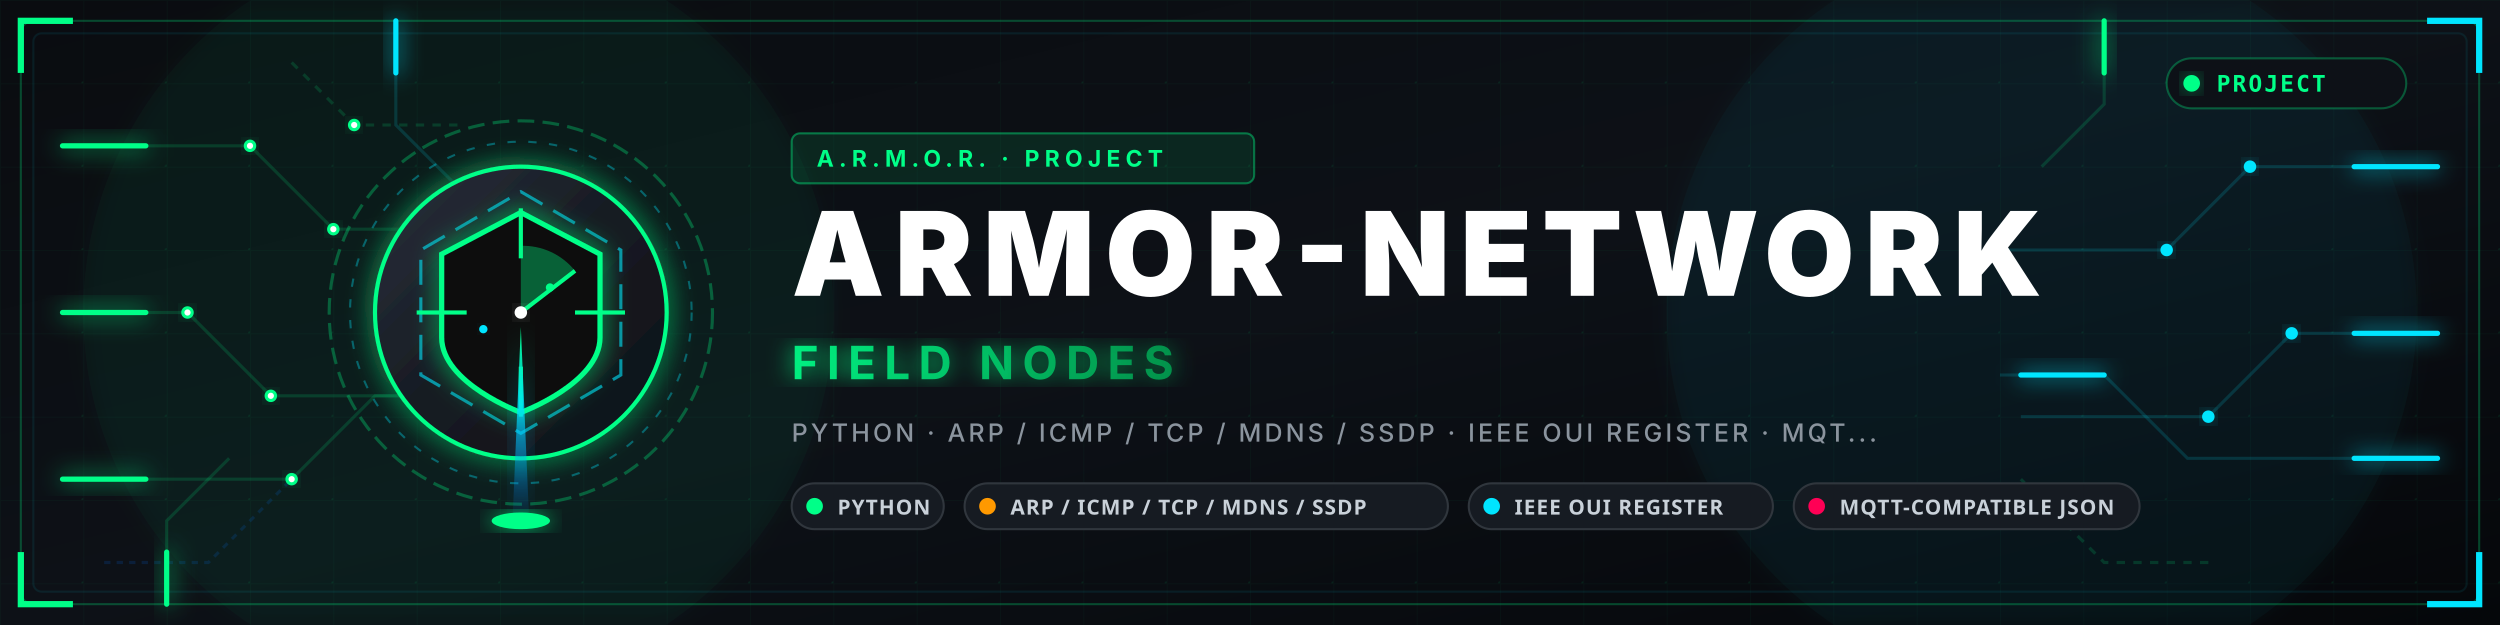
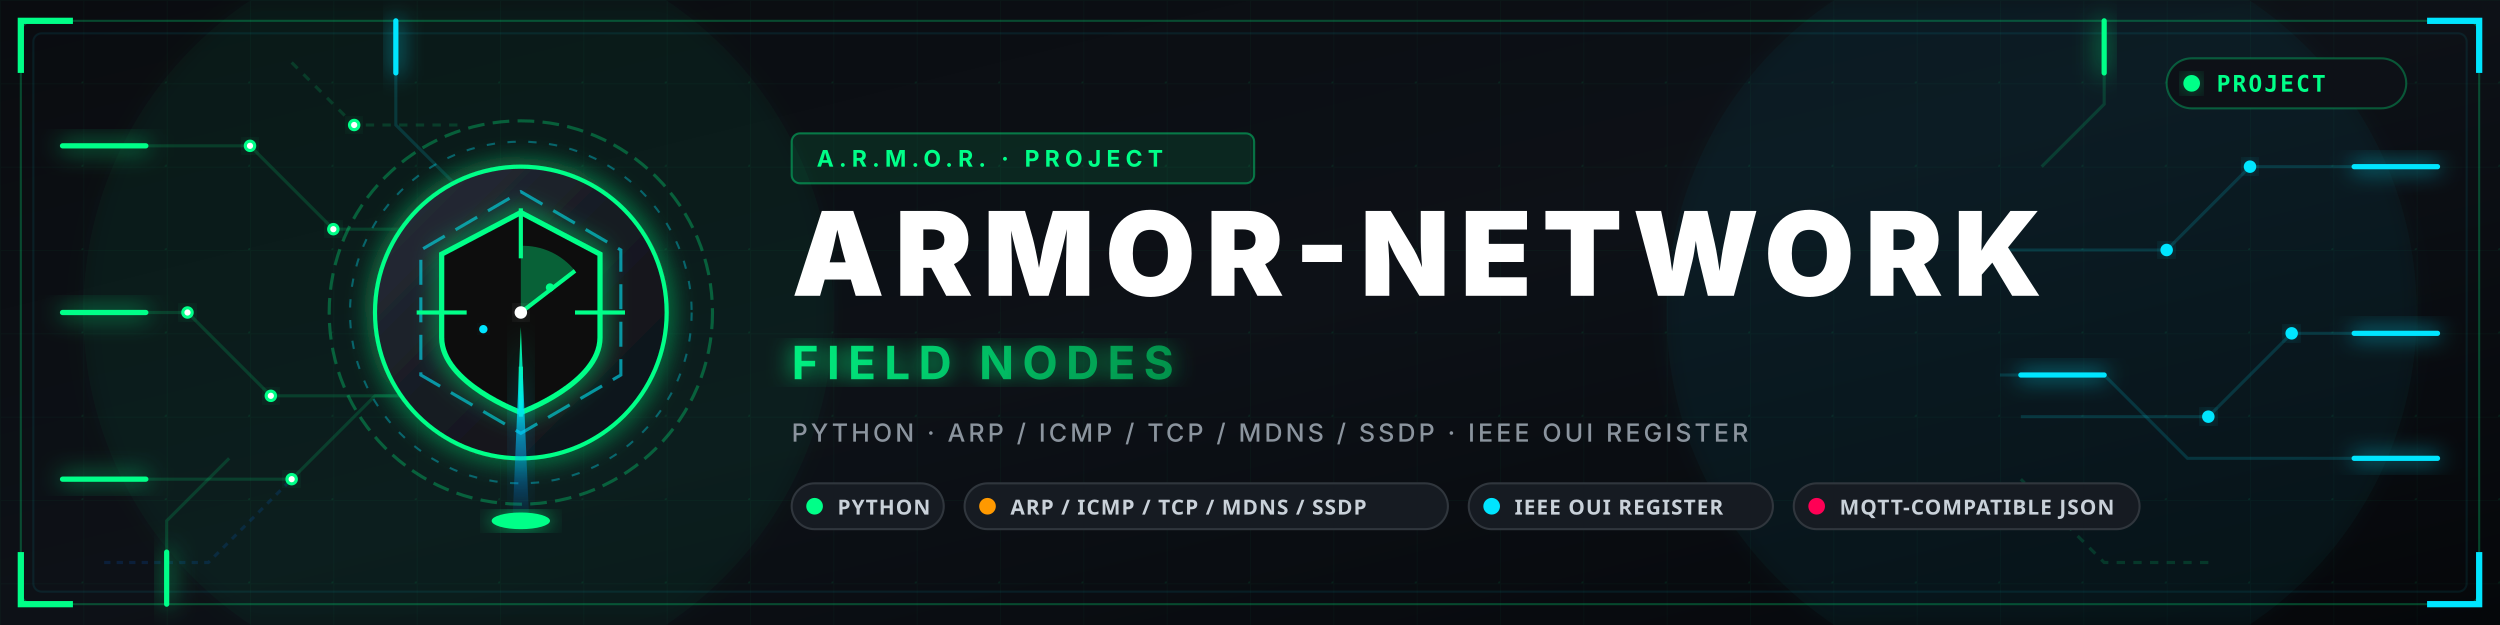
<svg xmlns="http://www.w3.org/2000/svg" viewBox="0 0 1200 300" width="100%" height="100%">
  <defs>
    <linearGradient id="bgGlow" x1="0%" y1="0%" x2="100%" y2="100%">
      <stop offset="0%" stop-color="#0A0C10" />
      <stop offset="50%" stop-color="#0D1117" />
      <stop offset="100%" stop-color="#05070A" />
    </linearGradient>
    <linearGradient id="cyanGlow" x1="0%" y1="0%" x2="100%" y2="0%">
      <stop offset="0%" stop-color="#00E5FF" stop-opacity="0.8" />
      <stop offset="100%" stop-color="#0088FF" stop-opacity="0.9" />
    </linearGradient>
    <linearGradient id="greenGlow" x1="0%" y1="0%" x2="100%" y2="0%">
      <stop offset="0%" stop-color="#00FF88" stop-opacity="0.9" />
      <stop offset="100%" stop-color="#00AA55" stop-opacity="0.8" />
    </linearGradient>
    <linearGradient id="laserBeam" x1="0%" y1="0%" x2="0%" y2="100%">
      <stop offset="0%" stop-color="#00FF88" stop-opacity="1" />
      <stop offset="40%" stop-color="#00E5FF" stop-opacity="0.8" />
      <stop offset="100%" stop-color="#0077FF" stop-opacity="0" />
    </linearGradient>
    <linearGradient id="metalGradient" x1="0%" y1="0%" x2="100%" y2="100%">
      <stop offset="0%" stop-color="#2A303C" />
      <stop offset="50%" stop-color="#161B22" />
      <stop offset="100%" stop-color="#0D1117" />
    </linearGradient>
    <filter id="glowCyan" x="-20%" y="-20%" width="140%" height="140%">
      <feGaussianBlur stdDeviation="5" result="blur" />
      <feMerge>
        <feMergeNode in="blur" />
        <feMergeNode in="SourceGraphic" />
      </feMerge>
    </filter>
    <filter id="glowGreen" x="-20%" y="-20%" width="140%" height="140%">
      <feGaussianBlur stdDeviation="6" result="blur" />
      <feMerge>
        <feMergeNode in="blur" />
        <feMergeNode in="SourceGraphic" />
      </feMerge>
    </filter>
    <filter id="glowBeam" x="-30%" y="-30%" width="160%" height="160%">
      <feGaussianBlur stdDeviation="8" result="blur" />
      <feMerge>
        <feMergeNode in="blur" />
        <feMergeNode in="SourceGraphic" />
      </feMerge>
    </filter>
    <pattern id="cyberGrid" width="40" height="40" patternUnits="userSpaceOnUse">
      <path d="M 40 0 L 0 0 0 40" fill="none" stroke="#00FF88" stroke-opacity="0.03" stroke-width="1" />
      <circle cx="40" cy="40" r="1" fill="#00FF88" fill-opacity="0.08" />
    </pattern>
    <g id="pcbNode">
      <circle cx="0" cy="0" r="3" fill="#00FF88" filter="url(#glowGreen)" />
      <circle cx="0" cy="0" r="1.5" fill="#FFFFFF" />
    </g>
  </defs>
  <rect width="1200" height="300" fill="url(#bgGlow)" />
  <rect width="1200" height="300" fill="url(#cyberGrid)" />
  <circle cx="220" cy="150" r="180" fill="#00FF88" fill-opacity="0.03" filter="url(#glowGreen)">
    <animate attributeName="fill-opacity" values="0.02;0.05;0.02" dur="6s" repeatCount="indefinite" />
  </circle>
  <circle cx="980" cy="150" r="180" fill="#00E5FF" fill-opacity="0.03" filter="url(#glowCyan)">
    <animate attributeName="fill-opacity" values="0.02;0.05;0.02" dur="6s" repeatCount="indefinite" />
  </circle>
  <rect x="10" y="10" width="1180" height="280" fill="none" stroke="#00FF88" stroke-opacity="0.25" stroke-width="1" rx="6" />
  <rect x="16" y="16" width="1168" height="268" fill="none" stroke="#00E5FF" stroke-opacity="0.08" stroke-width="1" rx="4" />
  <path d="M 10 35 L 10 10 L 35 10" fill="none" stroke="#00FF88" stroke-width="3">
    <animate attributeName="stroke-opacity" values="0.6;1;0.6" dur="3s" repeatCount="indefinite" />
  </path>
  <path d="M 1190 35 L 1190 10 L 1165 10" fill="none" stroke="#00E5FF" stroke-width="3">
    <animate attributeName="stroke-opacity" values="0.6;1;0.6" dur="3s" repeatCount="indefinite" />
  </path>
  <path d="M 10 265 L 10 290 L 35 290" fill="none" stroke="#00FF88" stroke-width="3">
    <animate attributeName="stroke-opacity" values="0.6;1;0.6" dur="3s" repeatCount="indefinite" />
  </path>
  <path d="M 1190 265 L 1190 290 L 1165 290" fill="none" stroke="#00E5FF" stroke-width="3">
    <animate attributeName="stroke-opacity" values="0.6;1;0.6" dur="3s" repeatCount="indefinite" />
  </path>
  <g stroke="#00FF88" stroke-opacity="0.15" stroke-width="1.5" fill="none">
    <path d="M 30 70 L 120 70 L 160 110 L 240 110" />
    <path d="M 30 150 L 90 150 L 130 190 L 220 190" />
    <path d="M 30 230 L 140 230 L 180 190 L 210 190" />
    <path d="M 80 290 L 80 250 L 110 220" />
    <path d="M 190 10 L 190 60 L 220 90" stroke="#00E5FF" stroke-opacity="0.15" />
    <path d="M 140 30 L 170 60 L 220 60" stroke-dasharray="4,4" />
    <path d="M 50 270 L 100 270 L 140 230" stroke="#0077FF" stroke-opacity="0.15" stroke-dasharray="3,3" />
  </g>
  <g fill="none" stroke-linecap="round" stroke-linejoin="round">
    <path d="M 30 70 L 120 70 L 160 110 L 240 110" stroke="#00FF88" stroke-width="2.5" stroke-dasharray="40, 240" filter="url(#glowGreen)">
      <animate attributeName="stroke-dashoffset" values="280;0" dur="3s" repeatCount="indefinite" />
    </path>
    <path d="M 30 150 L 90 150 L 130 190 L 220 190" stroke="#00FF88" stroke-width="2.5" stroke-dasharray="40, 220" filter="url(#glowGreen)">
      <animate attributeName="stroke-dashoffset" values="260;0" dur="3.5s" repeatCount="indefinite" />
    </path>
    <path d="M 30 230 L 140 230 L 180 190 L 210 190" stroke="#00FF88" stroke-width="2.5" stroke-dasharray="40, 230" filter="url(#glowGreen)">
      <animate attributeName="stroke-dashoffset" values="270;0" dur="3.2s" repeatCount="indefinite" />
    </path>
    <path d="M 80 290 L 80 250 L 110 220" stroke="#00FF88" stroke-width="2.5" stroke-dasharray="25, 100" filter="url(#glowGreen)">
      <animate attributeName="stroke-dashoffset" values="125;0" dur="2.5s" repeatCount="indefinite" />
    </path>
    <path d="M 190 10 L 190 60 L 220 90" stroke="#00E5FF" stroke-width="2.5" stroke-dasharray="25, 90" filter="url(#glowCyan)">
      <animate attributeName="stroke-dashoffset" values="115;0" dur="2.8s" repeatCount="indefinite" />
    </path>
  </g>
  <use href="#pcbNode" x="120" y="70" />
  <use href="#pcbNode" x="160" y="110" />
  <use href="#pcbNode" x="90" y="150" />
  <use href="#pcbNode" x="130" y="190" />
  <use href="#pcbNode" x="140" y="230" />
  <use href="#pcbNode" x="170" y="60" />
  <g stroke="#00E5FF" stroke-opacity="0.15" stroke-width="1.5" fill="none">
    <path d="M 1170 80 L 1080 80 L 1040 120 L 960 120" />
    <path d="M 1170 160 L 1100 160 L 1060 200 L 970 200" />
    <path d="M 1170 220 L 1050 220 L 1010 180 M 1010 180 L 960 180" />
    <path d="M 1010 10 L 1010 50 L 980 80" stroke="#00FF88" stroke-opacity="0.15" />
    <path d="M 1060 270 L 1010 270 L 970 230" stroke="#00FF88" stroke-opacity="0.15" stroke-dasharray="4,4" />
  </g>
  <g fill="none" stroke-linecap="round" stroke-linejoin="round">
    <path d="M 1170 80 L 1080 80 L 1040 120 L 960 120" stroke="#00E5FF" stroke-width="2.5" stroke-dasharray="40, 230" filter="url(#glowCyan)">
      <animate attributeName="stroke-dashoffset" values="0;270" dur="3.5s" repeatCount="indefinite" />
    </path>
    <path d="M 1170 160 L 1100 160 L 1060 200 L 970 200" stroke="#00E5FF" stroke-width="2.5" stroke-dasharray="40, 240" filter="url(#glowCyan)">
      <animate attributeName="stroke-dashoffset" values="0;280" dur="3.8s" repeatCount="indefinite" />
    </path>
    <path d="M 1170 220 L 1050 220 L 1010 180 M 1010 180 L 960 180" stroke="#00E5FF" stroke-width="2.5" stroke-dasharray="40, 250" filter="url(#glowCyan)">
      <animate attributeName="stroke-dashoffset" values="0;290" dur="4s" repeatCount="indefinite" />
    </path>
    <path d="M 1010 10 L 1010 50 L 980 80" stroke="#00FF88" stroke-width="2.5" stroke-dasharray="25, 95" filter="url(#glowGreen)">
      <animate attributeName="stroke-dashoffset" values="0;120" dur="2.6s" repeatCount="indefinite" />
    </path>
  </g>
  <circle cx="1080" cy="80" r="3" fill="#00E5FF" filter="url(#glowCyan)" />
  <circle cx="1040" cy="120" r="3" fill="#00E5FF" filter="url(#glowCyan)" />
  <circle cx="1100" cy="160" r="3" fill="#00E5FF" filter="url(#glowCyan)" />
  <circle cx="1060" cy="200" r="3" fill="#00E5FF" filter="url(#glowCyan)" />
  <g transform="translate(250, 150)">
    <g>
      <circle cx="0" cy="0" r="92" fill="none" stroke="#00FF88" stroke-opacity="0.3" stroke-width="1.5" stroke-dasharray="8,4" />
      <circle cx="0" cy="0" r="82" fill="none" stroke="#00E5FF" stroke-opacity="0.35" stroke-width="1" stroke-dasharray="4,6" />
      <animateTransform attributeName="transform" type="rotate" from="0 0 0" to="360 0 0" dur="25s" repeatCount="indefinite" />
    </g>
    <circle cx="0" cy="0" r="70" fill="url(#metalGradient)" stroke="#00FF88" stroke-width="2" filter="url(#glowGreen)" />
    <g>
      <polygon points="0,-58 48,-30 48,30 0,58 -48,30 -48,-30" fill="none" stroke="#00E5FF" stroke-width="1.5" stroke-dasharray="12,6" opacity="0.6" />
      <animateTransform attributeName="transform" type="rotate" from="360 0 0" to="0 0 0" dur="18s" repeatCount="indefinite" />
    </g>
    <path d="M 0 -48 L 38 -28 L 38 12 C 38 34 0 48 0 48 C 0 48 -38 34 -38 12 L -38 -28 Z" fill="#0A0C10" stroke="#00FF88" stroke-width="2.5" filter="url(#glowGreen)" />
    <g>
      <path d="M 0 0 L 26 -20 A 32 32 0 0 0 0 -32 Z" fill="#00FF88" fill-opacity="0.35" />
      <line x1="0" y1="0" x2="26" y2="-20" stroke="#00FF88" stroke-width="2" />
      <animateTransform attributeName="transform" type="rotate" from="0 0 0" to="360 0 0" dur="4s" repeatCount="indefinite" />
    </g>
    <circle cx="14" cy="-12" r="2" fill="#00FF88" filter="url(#glowGreen)">
      <animate attributeName="opacity" values="0.2;1;0.2" dur="2s" repeatCount="indefinite" />
    </circle>
    <circle cx="-18" cy="8" r="2" fill="#00E5FF" filter="url(#glowCyan)">
      <animate attributeName="opacity" values="1;0.2;1" dur="1.5s" repeatCount="indefinite" />
    </circle>
    <line x1="-50" y1="0" x2="-26" y2="0" stroke="#00FF88" stroke-width="2" />
    <line x1="26" y1="0" x2="50" y2="0" stroke="#00FF88" stroke-width="2" />
    <line x1="0" y1="-50" x2="0" y2="-26" stroke="#00FF88" stroke-width="2" />
    <line x1="0" y1="26" x2="0" y2="50" stroke="#00FF88" stroke-width="2" />
    <circle cx="0" cy="0" r="3" fill="#FFFFFF" filter="url(#glowGreen)">
      <animate attributeName="opacity" values="0.4;1;0.4" dur="1.2s" repeatCount="indefinite" />
    </circle>
  </g>
  <path d="M 250 157 L 246 250 L 254 250 Z" fill="url(#laserBeam)" filter="url(#glowBeam)">
    <animate attributeName="opacity" values="0.3;1;0.3" dur="1.2s" repeatCount="indefinite" />
  </path>
  <ellipse cx="250" cy="250" rx="14" ry="4" fill="#00FF88" filter="url(#glowGreen)">
    <animate attributeName="rx" values="10;18;10" dur="1.2s" repeatCount="indefinite" />
    <animate attributeName="opacity" values="0.4;1;0.4" dur="1.2s" repeatCount="indefinite" />
  </ellipse>
  <g transform="translate(380, 0)">
    <g transform="translate(0, 82)">
      <rect x="0" y="-18" width="222" height="24" rx="4" fill="#00FF88" fill-opacity="0.1" stroke="#00FF88" stroke-opacity="0.4" stroke-width="1">
        <animate attributeName="stroke-opacity" values="0.3;0.8;0.3" dur="4s" repeatCount="indefinite" />
      </rect>
      <text x="12" y="-2" font-family="'Inter', 'Segoe UI', 'Roboto', sans-serif" font-weight="700" font-size="11" fill="#00FF88" letter-spacing="2.5">A.R.M.O.R. · PROJECT</text>
    </g>
    <text x="0" y="142" font-family="'Inter', 'Segoe UI', 'Roboto', sans-serif" font-weight="900" font-size="56" fill="#FFFFFF" letter-spacing="5">ARMOR-NETWORK</text>
    <text x="0" y="182" font-family="'Inter', 'Segoe UI', 'Roboto', sans-serif" font-weight="700" font-size="22" fill="url(#greenGlow)" letter-spacing="4" filter="url(#glowGreen)">FIELD NODES</text>
-     <text x="0" y="212" font-family="'Inter', 'Segoe UI', 'Roboto', sans-serif" font-weight="500" font-size="12" fill="#8B949E" letter-spacing="1.5">PYTHON · ARP / ICMP / TCP / MDNS / SSDP · IEEE OUI REGISTER · MQT...</text>
+     <text x="0" y="212" font-family="'Inter', 'Segoe UI', 'Roboto', sans-serif" font-weight="500" font-size="12" fill="#8B949E" letter-spacing="1.5">PYTHON · ARP / ICMP / TCP / MDNS / SSDP · IEEE OUI REGISTER</text>
    <g transform="translate(0, 232)">
      <rect x="0" y="0" width="73" height="22" rx="11" fill="#161B22" stroke="#30363D" stroke-width="1" />
      <circle cx="11" cy="11" r="4" fill="#00FF88">
        <animate attributeName="opacity" values="0.5;1;0.5" dur="2.0s" repeatCount="indefinite" />
      </circle>
      <text x="22" y="15" font-family="sans-serif" font-weight="600" font-size="10" fill="#C9D1D9" letter-spacing="0.5">PYTHON</text>
      <rect x="83" y="0" width="232" height="22" rx="11" fill="#161B22" stroke="#30363D" stroke-width="1" />
      <circle cx="94" cy="11" r="4" fill="#FF9900">
        <animate attributeName="opacity" values="0.5;1;0.5" dur="2.2s" repeatCount="indefinite" />
      </circle>
      <text x="105" y="15" font-family="sans-serif" font-weight="600" font-size="10" fill="#C9D1D9" letter-spacing="0.5">ARP / ICMP / TCP / MDNS / SSDP</text>
      <rect x="325" y="0" width="146" height="22" rx="11" fill="#161B22" stroke="#30363D" stroke-width="1" />
      <circle cx="336" cy="11" r="4" fill="#00E5FF">
        <animate attributeName="opacity" values="0.5;1;0.5" dur="2.4s" repeatCount="indefinite" />
      </circle>
      <text x="347" y="15" font-family="sans-serif" font-weight="600" font-size="10" fill="#C9D1D9" letter-spacing="0.5">IEEE OUI REGISTER</text>
      <rect x="481" y="0" width="166" height="22" rx="11" fill="#161B22" stroke="#30363D" stroke-width="1" />
      <circle cx="492" cy="11" r="4" fill="#FF0055">
        <animate attributeName="opacity" values="0.5;1;0.5" dur="2.6s" repeatCount="indefinite" />
      </circle>
      <text x="503" y="15" font-family="sans-serif" font-weight="600" font-size="10" fill="#C9D1D9" letter-spacing="0.5">MQTT-COMPATIBLE JSON</text>
    </g>
  </g>
  <g transform="translate(1050, 42)">
    <rect x="-10" y="-14" width="115" height="24" rx="12" fill="#0D1117" stroke="#00FF88" stroke-opacity="0.3" stroke-width="1" />
    <circle cx="2" cy="-2" r="4" fill="#00FF88" filter="url(#glowGreen)">
      <animate attributeName="opacity" values="0.3;1;0.3" dur="1.5s" repeatCount="indefinite" />
    </circle>
    <text x="14" y="2" font-family="monospace" font-weight="700" font-size="11" fill="#00FF88" letter-spacing="1">PROJECT</text>
  </g>
</svg>
